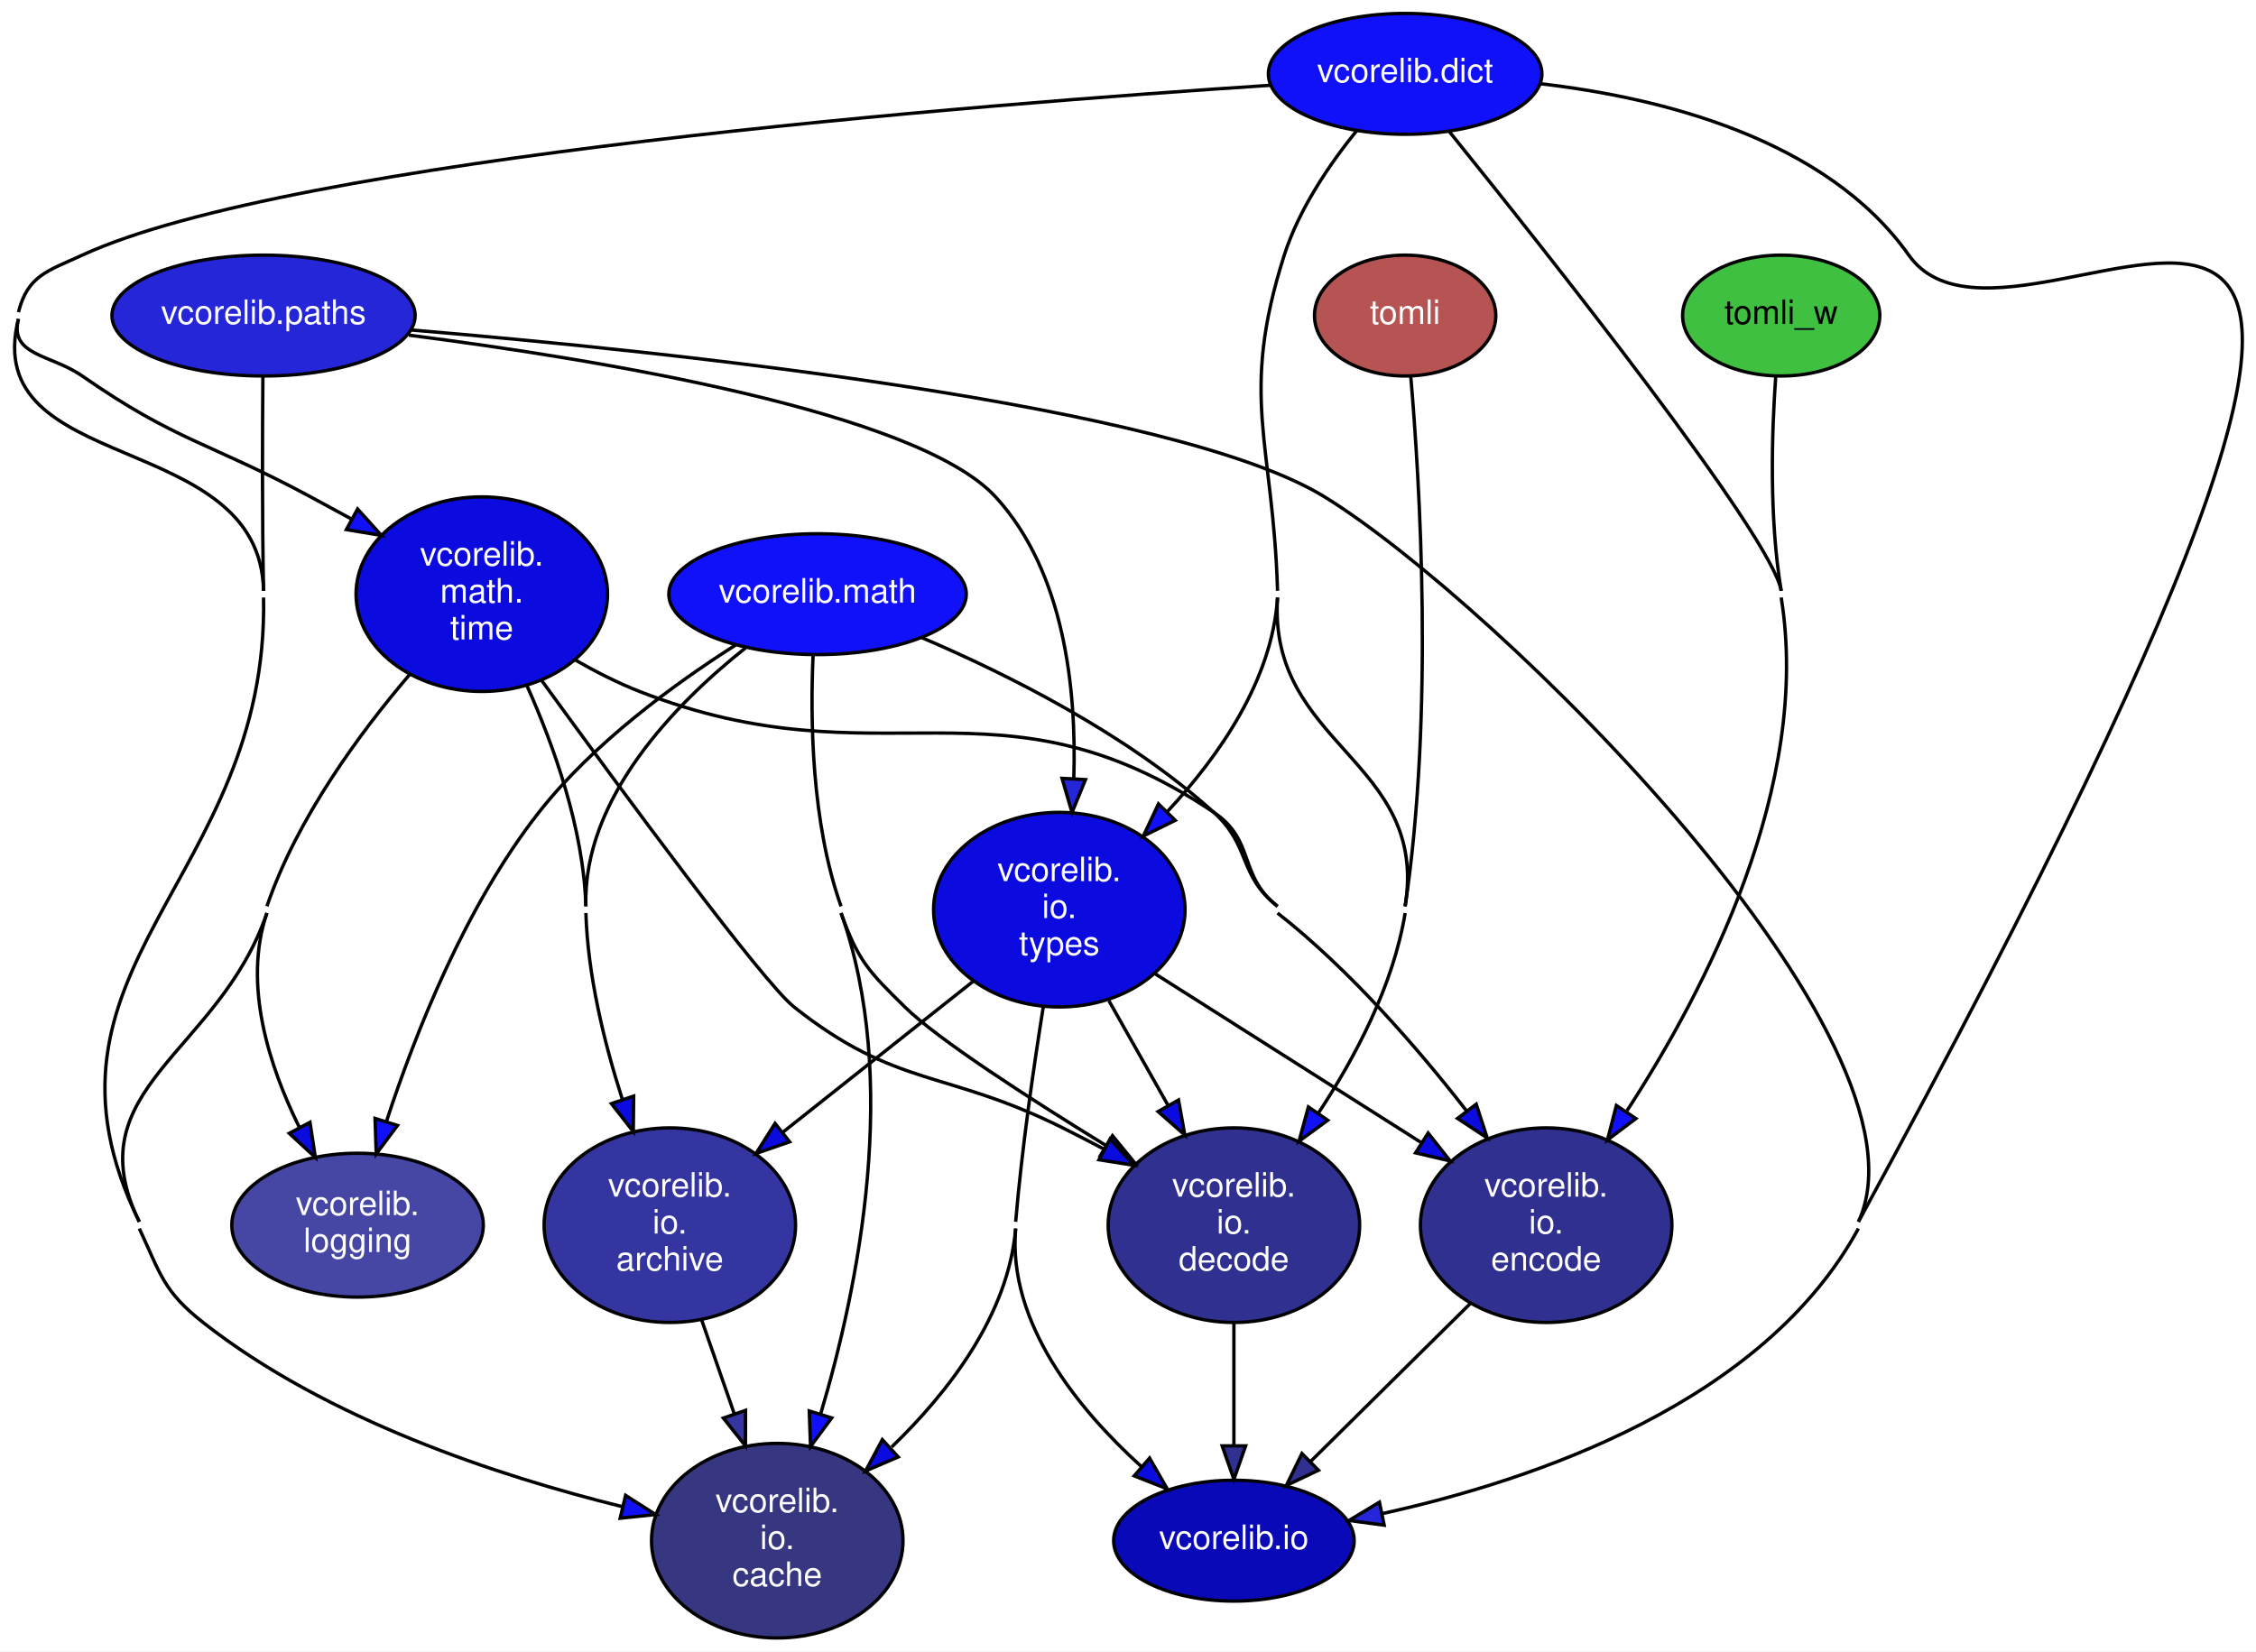
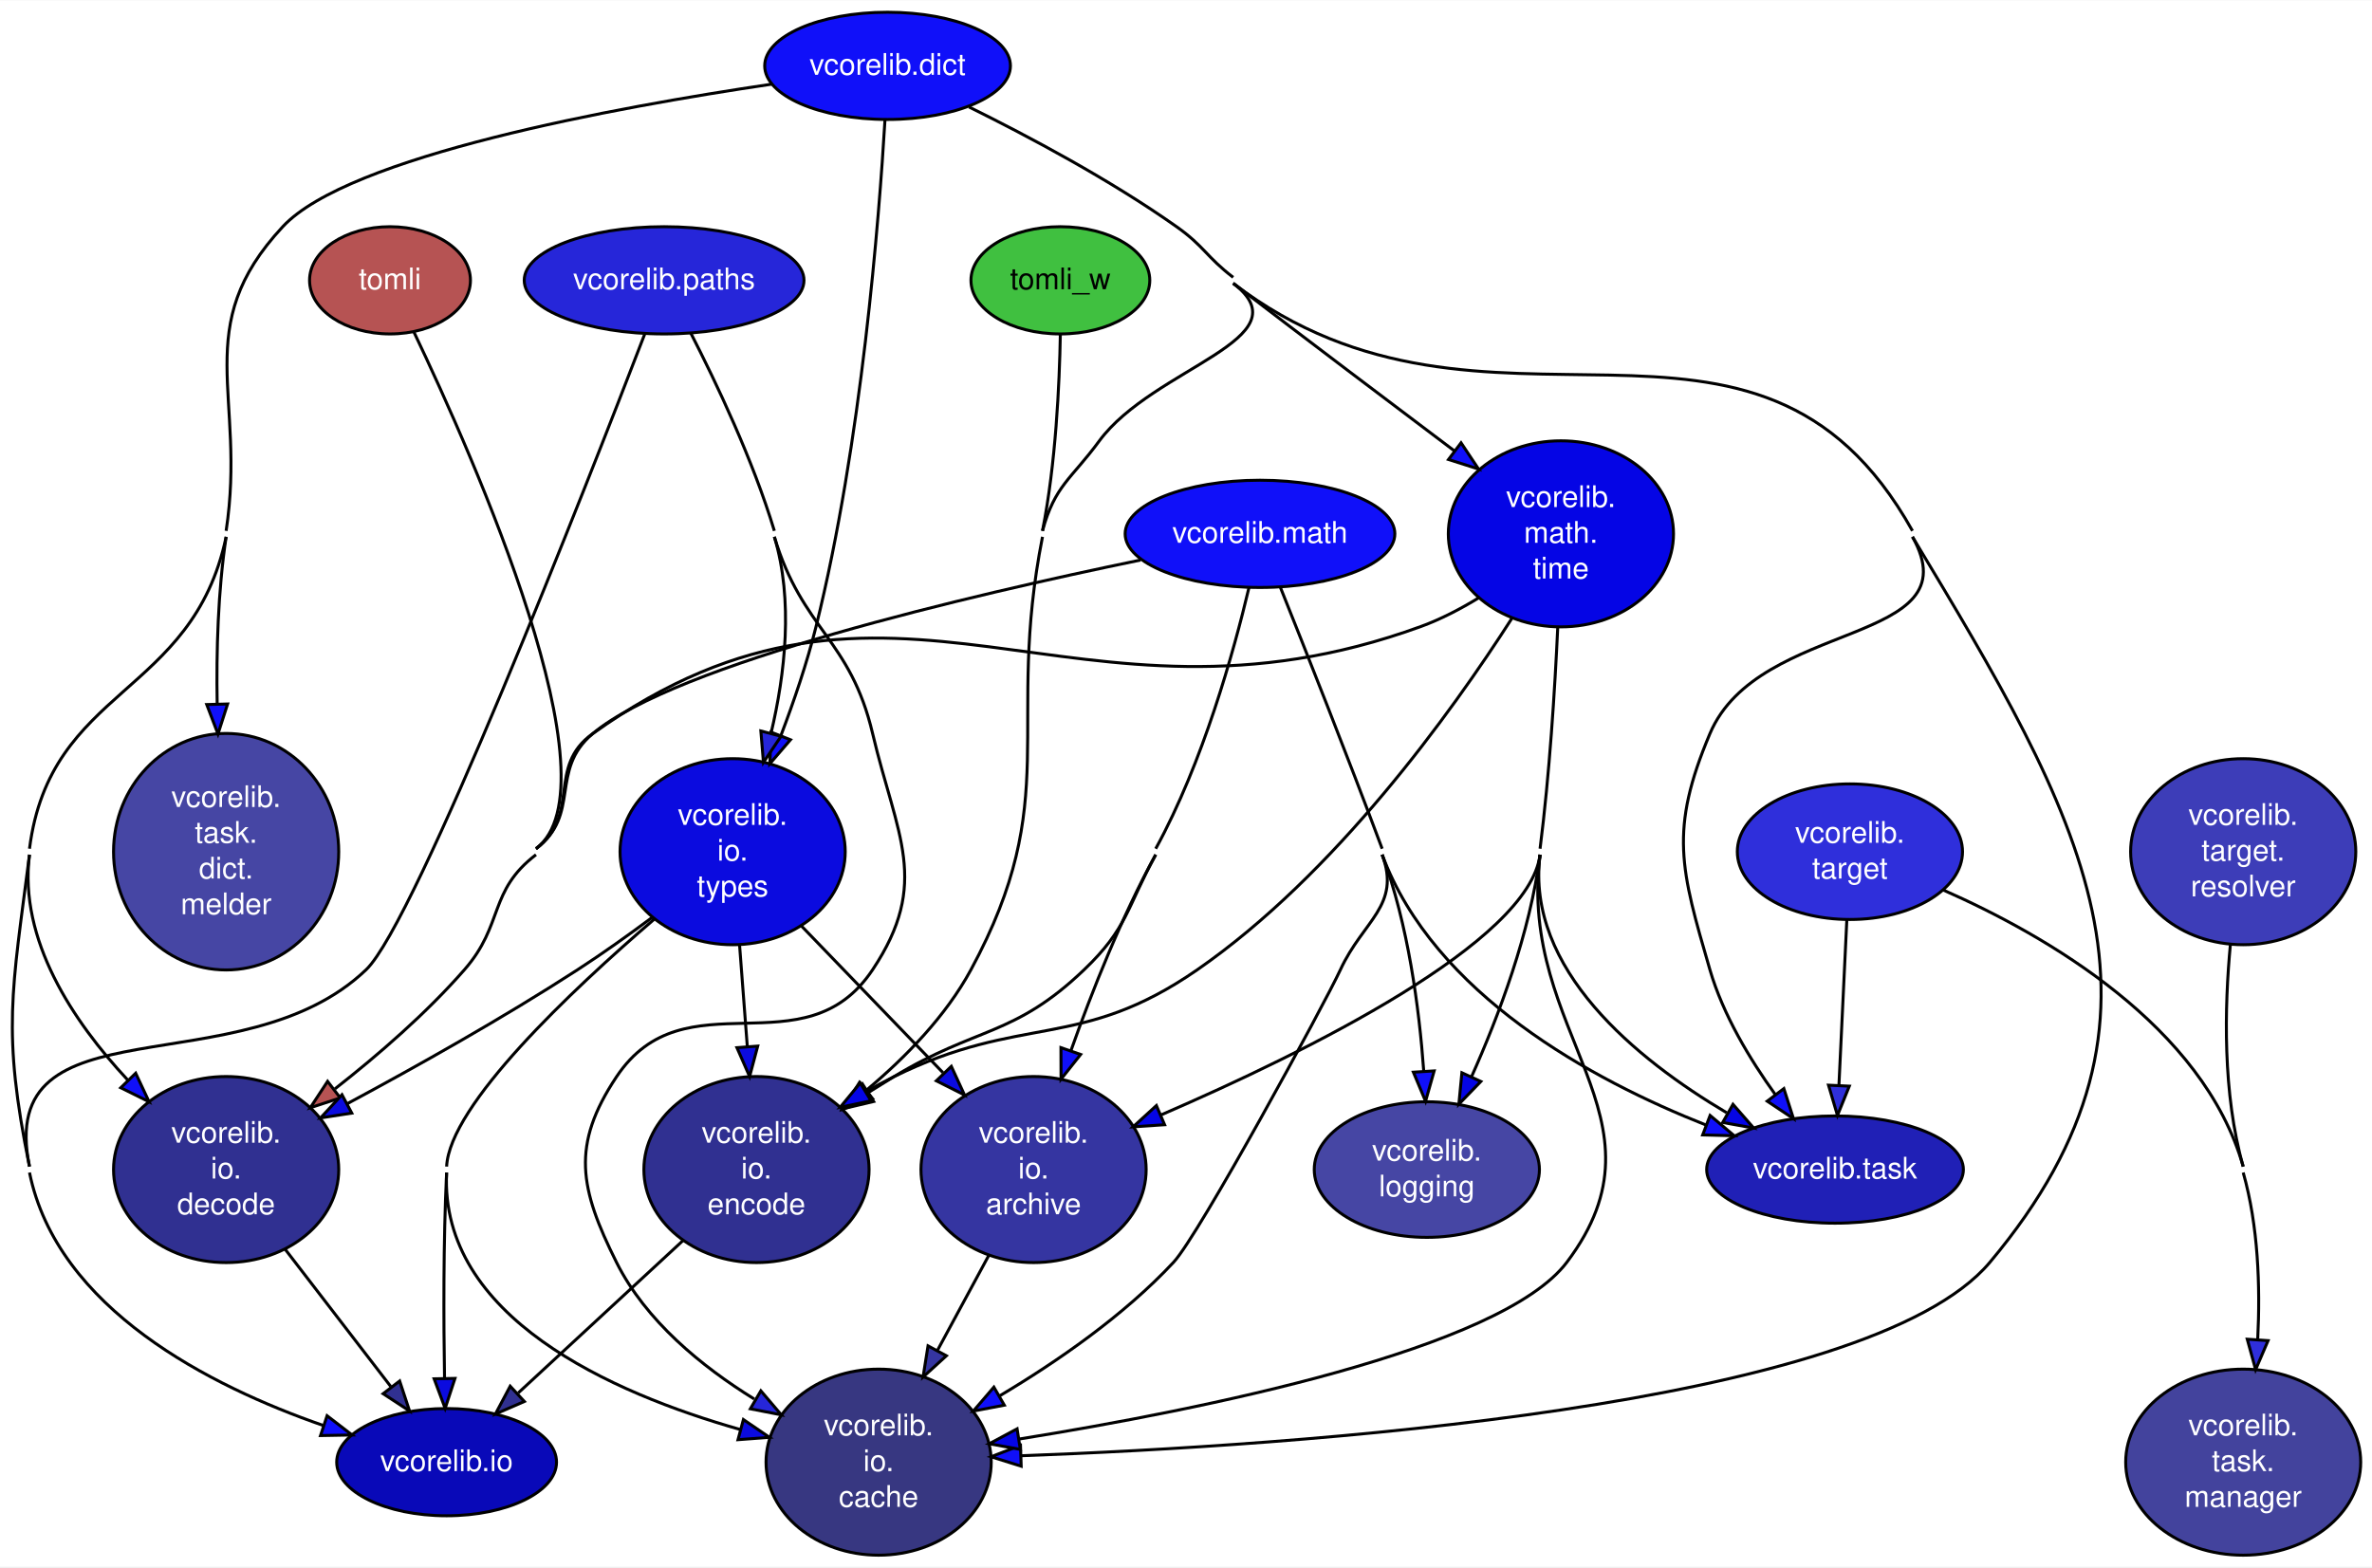
- <svg xmlns="http://www.w3.org/2000/svg" width="672pt" height="492pt" viewBox="0.00 0.00 671.88 491.93">
-   <g id="graph0" class="graph" transform="scale(1 1) rotate(0) translate(4 487.931)">
+ <svg xmlns="http://www.w3.org/2000/svg" width="796pt" height="526pt" viewBox="0.00 0.00 796.13 525.87">
+   <g id="graph0" class="graph" transform="scale(1 1) rotate(0) translate(4 521.87)">
    <style>.edge&gt;path:hover{stroke-width:8}</style>
-     <polygon fill="white" stroke="none" points="-4,4 -4,-487.931 667.876,-487.931 667.876,4 -4,4" />
+     <polygon fill="white" stroke="transparent" points="-4,4 -4,-521.87 792.13,-521.87 792.13,4 -4,4" />
    <g id="node1" class="node">
      <style>.edge&gt;path:hover{stroke-width:8}</style>
-       <ellipse fill="#b65353" stroke="black" cx="414.481" cy="-393.931" rx="27" ry="18" />
-       <text text-anchor="middle" x="414.481" y="-391.431" font-family="Helvetica,sans-Serif" font-size="10.00" fill="#ffffff">tomli</text>
+       <ellipse fill="#b65353" stroke="black" cx="126.9" cy="-427.87" rx="27" ry="18" />
+       <text text-anchor="middle" x="126.9" y="-424.87" font-family="Helvetica,sans-Serif" font-size="10.00" fill="#ffffff">tomli</text>
    </g>
    <g id="node7" class="node">
      <style>.edge&gt;path:hover{stroke-width:8}</style>
-       <ellipse fill="#303091" stroke="black" cx="363.481" cy="-122.974" rx="37.453" ry="28.983" />
-       <text text-anchor="middle" x="363.481" y="-131.474" font-family="Helvetica,sans-Serif" font-size="10.00" fill="#ffffff">vcorelib.</text>
-       <text text-anchor="middle" x="363.481" y="-120.474" font-family="Helvetica,sans-Serif" font-size="10.00" fill="#ffffff">io.</text>
-       <text text-anchor="middle" x="363.481" y="-109.474" font-family="Helvetica,sans-Serif" font-size="10.00" fill="#ffffff">decode</text>
+       <ellipse fill="#303091" stroke="black" cx="71.9" cy="-129.34" rx="37.79" ry="31.23" />
+       <text text-anchor="middle" x="71.9" y="-138.34" font-family="Helvetica,sans-Serif" font-size="10.00" fill="#ffffff">vcorelib.</text>
+       <text text-anchor="middle" x="71.9" y="-126.34" font-family="Helvetica,sans-Serif" font-size="10.00" fill="#ffffff">io.</text>
+       <text text-anchor="middle" x="71.9" y="-114.34" font-family="Helvetica,sans-Serif" font-size="10.00" fill="#ffffff">decode</text>
    </g>
    <g id="edge1" class="edge">
      <style>.edge&gt;path:hover{stroke-width:8}</style>
-       <path fill="none" stroke="black" d="M416.145,-375.916C418.851,-344.495 423.086,-275.336 414.481,-217.957" />
+       <path fill="none" stroke="black" d="M134.98,-410.4C155.09,-368.24 203.84,-258.23 175.9,-237.05" />
+       <path fill="none" stroke="black" d="M175.9,-235.05C159.87,-222.77 165.2,-211.66 151.9,-196.45 139.12,-181.82 122.91,-167.79 108.43,-156.44" />
+       <polygon fill="#b65353" stroke="black" points="110.21,-153.39 100.14,-150.09 105.95,-158.95 110.21,-153.39" />
    </g>
    <g id="node2" class="node">
      <style>.edge&gt;path:hover{stroke-width:8}</style>
-       <ellipse fill="#40c040" stroke="black" cx="526.481" cy="-393.931" rx="29.366" ry="18" />
-       <text text-anchor="middle" x="526.481" y="-391.431" font-family="Helvetica,sans-Serif" font-size="10.00" fill="#000000">tomli_w</text>
+       <ellipse fill="#40c040" stroke="black" cx="351.9" cy="-427.87" rx="30.01" ry="18" />
+       <text text-anchor="middle" x="351.9" y="-424.87" font-family="Helvetica,sans-Serif" font-size="10.00" fill="#000000">tomli_w</text>
    </g>
    <g id="node8" class="node">
      <style>.edge&gt;path:hover{stroke-width:8}</style>
-       <ellipse fill="#303091" stroke="black" cx="456.481" cy="-122.974" rx="37.453" ry="28.983" />
-       <text text-anchor="middle" x="456.481" y="-131.474" font-family="Helvetica,sans-Serif" font-size="10.00" fill="#ffffff">vcorelib.</text>
-       <text text-anchor="middle" x="456.481" y="-120.474" font-family="Helvetica,sans-Serif" font-size="10.00" fill="#ffffff">io.</text>
-       <text text-anchor="middle" x="456.481" y="-109.474" font-family="Helvetica,sans-Serif" font-size="10.00" fill="#ffffff">encode</text>
+       <ellipse fill="#303091" stroke="black" cx="249.9" cy="-129.34" rx="37.79" ry="31.23" />
+       <text text-anchor="middle" x="249.9" y="-138.34" font-family="Helvetica,sans-Serif" font-size="10.00" fill="#ffffff">vcorelib.</text>
+       <text text-anchor="middle" x="249.9" y="-126.34" font-family="Helvetica,sans-Serif" font-size="10.00" fill="#ffffff">io.</text>
+       <text text-anchor="middle" x="249.9" y="-114.34" font-family="Helvetica,sans-Serif" font-size="10.00" fill="#ffffff">encode</text>
    </g>
    <g id="edge2" class="edge">
      <style>.edge&gt;path:hover{stroke-width:8}</style>
-       <path fill="none" stroke="black" d="M524.85,-375.731C523.67,-359.243 522.846,-333.714 526.481,-311.94" />
+       <path fill="none" stroke="black" d="M351.89,-409.84C351.6,-392.92 350.36,-366.33 345.9,-343.76" />
+       <path fill="none" stroke="black" d="M345.9,-341.76C333.22,-277.54 353.05,-254.02 321.9,-196.45 313.48,-180.88 299.96,-167.01 286.9,-156.06" />
+       <polygon fill="#40c040" stroke="black" points="288.87,-153.15 278.88,-149.62 284.49,-158.61 288.87,-153.15" />
    </g>
    <g id="node3" class="node">
      <style>.edge&gt;path:hover{stroke-width:8}</style>
-       <ellipse fill="#1010f9" stroke="black" cx="414.481" cy="-465.931" rx="40.736" ry="18" />
-       <text text-anchor="middle" x="414.481" y="-463.431" font-family="Helvetica,sans-Serif" font-size="10.00" fill="#ffffff">vcorelib.dict</text>
+       <ellipse fill="#1010f9" stroke="black" cx="293.9" cy="-499.87" rx="41.24" ry="18" />
+       <text text-anchor="middle" x="293.9" y="-496.87" font-family="Helvetica,sans-Serif" font-size="10.00" fill="#ffffff">vcorelib.dict</text>
    </g>
    <g id="node4" class="node">
      <style>.edge&gt;path:hover{stroke-width:8}</style>
-       <ellipse fill="#0909b8" stroke="black" cx="363.481" cy="-28.991" rx="35.817" ry="18" />
-       <text text-anchor="middle" x="363.481" y="-26.491" font-family="Helvetica,sans-Serif" font-size="10.00" fill="#ffffff">vcorelib.io</text>
+       <ellipse fill="#0909b8" stroke="black" cx="145.9" cy="-31.11" rx="36.89" ry="18" />
+       <text text-anchor="middle" x="145.9" y="-28.11" font-family="Helvetica,sans-Serif" font-size="10.00" fill="#ffffff">vcorelib.io</text>
    </g>
    <g id="edge3" class="edge">
      <style>.edge&gt;path:hover{stroke-width:8}</style>
-       <path fill="none" stroke="black" d="M454.902,-462.973C490.307,-458.862 539.841,-446.77 564.481,-411.931 600,-361.71 777.56,-542.999 549.481,-123.974" />
+       <path fill="none" stroke="black" d="M255,-493.72C202.51,-485.95 112.99,-469.6 90.9,-445.87 59.45,-412.09 78.8,-389.4 71.9,-343.76" />
+       <path fill="none" stroke="black" d="M71.9,-341.76C60.52,-287.94 12.87,-291.62 5.9,-237.05" />
+       <path fill="none" stroke="black" d="M5.9,-235.05C0.01,-188.89 -3.38,-175.94 5.9,-130.34" />
+       <path fill="none" stroke="black" d="M5.9,-128.34C15.22,-82.57 66.58,-56.61 104.4,-43.46" />
+       <polygon fill="#1010f9" stroke="black" points="105.78,-46.69 114.18,-40.23 103.58,-40.04 105.78,-46.69" />
    </g>
    <g id="node6" class="node">
      <style>.edge&gt;path:hover{stroke-width:8}</style>
-       <ellipse fill="#373781" stroke="black" cx="227.481" cy="-28.991" rx="37.453" ry="28.983" />
-       <text text-anchor="middle" x="227.481" y="-37.491" font-family="Helvetica,sans-Serif" font-size="10.00" fill="#ffffff">vcorelib.</text>
-       <text text-anchor="middle" x="227.481" y="-26.491" font-family="Helvetica,sans-Serif" font-size="10.00" fill="#ffffff">io.</text>
-       <text text-anchor="middle" x="227.481" y="-15.491" font-family="Helvetica,sans-Serif" font-size="10.00" fill="#ffffff">cache</text>
+       <ellipse fill="#373781" stroke="black" cx="290.9" cy="-31.11" rx="37.79" ry="31.23" />
+       <text text-anchor="middle" x="290.9" y="-40.11" font-family="Helvetica,sans-Serif" font-size="10.00" fill="#ffffff">vcorelib.</text>
+       <text text-anchor="middle" x="290.9" y="-28.11" font-family="Helvetica,sans-Serif" font-size="10.00" fill="#ffffff">io.</text>
+       <text text-anchor="middle" x="290.9" y="-16.11" font-family="Helvetica,sans-Serif" font-size="10.00" fill="#ffffff">cache</text>
    </g>
    <g id="edge4" class="edge">
      <style>.edge&gt;path:hover{stroke-width:8}</style>
-       <path fill="none" stroke="black" d="M374.514,-462.536C287.358,-456.836 83.008,-440.744 20.481,-411.931 10.19,-407.189 4.251,-405.918 1.481,-394.931" />
-       <path fill="none" stroke="black" d="M1.481,-392.931C-10.366,-345.942 73.529,-360.39 74.481,-311.94" />
-       <path fill="none" stroke="black" d="M74.481,-309.94C76.136,-225.685 0.372,-199.635 37.481,-123.974" />
-       <path fill="none" stroke="black" d="M37.481,-121.974C43.827,-108.343 44.661,-103.276 56.481,-93.983 93.266,-65.062 144.488,-48.217 181.266,-39.137" />
-       <polygon fill="#1010f9" stroke="black" points="182.306,-42.488 191.231,-36.779 180.694,-35.676 182.306,-42.488" />
+       <path fill="none" stroke="black" d="M637.9,-341.76C694.01,-248.48 733.84,-181.64 663.9,-98.23 622.92,-49.33 429.8,-36.58 338.7,-33.26" />
+       <polygon fill="#1010f9" stroke="black" points="338.75,-29.76 328.63,-32.92 338.51,-36.76 338.75,-29.76" />
    </g>
    <g id="edge5" class="edge">
      <style>.edge&gt;path:hover{stroke-width:8}</style>
-       <path fill="none" stroke="black" d="M376.481,-309.94C373.594,-265.802 421.602,-261.612 414.481,-217.957" />
-       <path fill="none" stroke="black" d="M414.481,-215.957C410.976,-194.472 399.675,-173.049 388.599,-156.29" />
-       <polygon fill="#1010f9" stroke="black" points="391.426,-154.225 382.87,-147.976 385.662,-158.196 391.426,-154.225" />
+       <path fill="none" stroke="black" d="M5.9,-235.05C2.25,-206.45 20.56,-179.06 38.81,-159.47" />
+       <polygon fill="#1010f9" stroke="black" points="41.54,-161.69 46.03,-152.1 36.53,-156.8 41.54,-161.69" />
    </g>
    <g id="edge6" class="edge">
      <style>.edge&gt;path:hover{stroke-width:8}</style>
-       <path fill="none" stroke="black" d="M427.608,-448.771C456.601,-412.842 523.764,-328.214 526.481,-311.94" />
-       <path fill="none" stroke="black" d="M526.481,-309.94C535.499,-254.055 504.195,-193.406 480.556,-157.062" />
-       <polygon fill="#1010f9" stroke="black" points="483.208,-154.731 474.74,-148.363 477.389,-158.621 483.208,-154.731" />
+       <path fill="none" stroke="black" d="M321.24,-486.06C341.24,-476.18 368.65,-461.59 390.9,-445.87 400.16,-439.33 400.9,-435.76 409.9,-428.87" />
+       <path fill="none" stroke="black" d="M409.9,-426.87C434.45,-408.1 383.19,-398.78 364.9,-373.87 355.54,-361.12 350.05,-359.03 345.9,-343.76" />
    </g>
    <g id="node9" class="node">
      <style>.edge&gt;path:hover{stroke-width:8}</style>
-       <ellipse fill="#0b0bdf" stroke="black" cx="311.481" cy="-216.957" rx="37.453" ry="28.983" />
-       <text text-anchor="middle" x="311.481" y="-225.457" font-family="Helvetica,sans-Serif" font-size="10.00" fill="#ffffff">vcorelib.</text>
-       <text text-anchor="middle" x="311.481" y="-214.457" font-family="Helvetica,sans-Serif" font-size="10.00" fill="#ffffff">io.</text>
-       <text text-anchor="middle" x="311.481" y="-203.457" font-family="Helvetica,sans-Serif" font-size="10.00" fill="#ffffff">types</text>
+       <ellipse fill="#0b0bdf" stroke="black" cx="241.9" cy="-236.05" rx="37.79" ry="31.23" />
+       <text text-anchor="middle" x="241.9" y="-245.05" font-family="Helvetica,sans-Serif" font-size="10.00" fill="#ffffff">vcorelib.</text>
+       <text text-anchor="middle" x="241.9" y="-233.05" font-family="Helvetica,sans-Serif" font-size="10.00" fill="#ffffff">io.</text>
+       <text text-anchor="middle" x="241.9" y="-221.05" font-family="Helvetica,sans-Serif" font-size="10.00" fill="#ffffff">types</text>
    </g>
    <g id="edge7" class="edge">
      <style>.edge&gt;path:hover{stroke-width:8}</style>
-       <path fill="none" stroke="black" d="M400.092,-449.065C392.084,-439.161 382.869,-425.709 378.481,-411.931 364.992,-369.578 375.161,-356.37 376.481,-311.94" />
-       <path fill="none" stroke="black" d="M376.481,-309.94C374.876,-285.404 359.166,-262.78 343.594,-246.109" />
-       <polygon fill="#1010f9" stroke="black" points="346.004,-243.567 336.501,-238.882 341.008,-248.47 346.004,-243.567" />
+       <path fill="none" stroke="black" d="M293.04,-481.85C291.07,-448.66 285.18,-373.19 269.9,-311.65 266.88,-299.48 262.49,-286.58 258.08,-274.99" />
+       <polygon fill="#1010f9" stroke="black" points="261.31,-273.63 254.4,-265.6 254.79,-276.19 261.31,-273.63" />
    </g>
    <g id="node12" class="node">
      <style>.edge&gt;path:hover{stroke-width:8}</style>
-       <ellipse fill="#0b0bdf" stroke="black" cx="139.481" cy="-310.94" rx="37.453" ry="28.983" />
-       <text text-anchor="middle" x="139.481" y="-319.44" font-family="Helvetica,sans-Serif" font-size="10.00" fill="#ffffff">vcorelib.</text>
-       <text text-anchor="middle" x="139.481" y="-308.44" font-family="Helvetica,sans-Serif" font-size="10.00" fill="#ffffff">math.</text>
-       <text text-anchor="middle" x="139.481" y="-297.44" font-family="Helvetica,sans-Serif" font-size="10.00" fill="#ffffff">time</text>
+       <ellipse fill="#0505e5" stroke="black" cx="519.9" cy="-342.76" rx="37.79" ry="31.23" />
+       <text text-anchor="middle" x="519.9" y="-351.76" font-family="Helvetica,sans-Serif" font-size="10.00" fill="#ffffff">vcorelib.</text>
+       <text text-anchor="middle" x="519.9" y="-339.76" font-family="Helvetica,sans-Serif" font-size="10.00" fill="#ffffff">math.</text>
+       <text text-anchor="middle" x="519.9" y="-327.76" font-family="Helvetica,sans-Serif" font-size="10.00" fill="#ffffff">time</text>
    </g>
    <g id="edge8" class="edge">
      <style>.edge&gt;path:hover{stroke-width:8}</style>
-       <path fill="none" stroke="black" d="M1.481,-392.931C-1.289,-381.944 11.183,-382.407 20.481,-375.931 48.541,-356.386 58.38,-356.158 88.481,-339.931 92.439,-337.797 96.562,-335.56 100.674,-333.318" />
-       <polygon fill="#1010f9" stroke="black" points="102.493,-336.313 109.588,-328.444 99.135,-330.171 102.493,-336.313" />
+       <path fill="none" stroke="black" d="M409.9,-426.87C434.58,-408 462.5,-386.91 484.04,-370.69" />
+       <polygon fill="#1010f9" stroke="black" points="486.38,-373.32 492.26,-364.51 482.17,-367.72 486.38,-373.32" />
+     </g>
+     <g id="node16" class="node">
+       <style>.edge&gt;path:hover{stroke-width:8}</style>
+       <ellipse fill="#2020b6" stroke="black" cx="611.9" cy="-129.34" rx="43.08" ry="18" />
+       <text text-anchor="middle" x="611.9" y="-126.34" font-family="Helvetica,sans-Serif" font-size="10.00" fill="#ffffff">vcorelib.task</text>
+     </g>
+     <g id="edge9" class="edge">
+       <style>.edge&gt;path:hover{stroke-width:8}</style>
+       <path fill="none" stroke="black" d="M409.9,-426.87C495.58,-361.36 585.29,-437.91 637.9,-343.76" />
+       <path fill="none" stroke="black" d="M637.9,-341.76C658.47,-304.96 586.31,-314.48 569.9,-275.65 556.21,-243.22 560.08,-230.25 569.9,-196.45 574.3,-181.32 583.33,-166.34 591.88,-154.48" />
+       <polygon fill="#1010f9" stroke="black" points="594.73,-156.52 597.96,-146.43 589.14,-152.3 594.73,-156.52" />
+     </g>
+     <g id="node17" class="node">
+       <style>.edge&gt;path:hover{stroke-width:8}</style>
+       <ellipse fill="#4646a4" stroke="black" cx="71.9" cy="-236.05" rx="37.79" ry="39.7" />
+       <text text-anchor="middle" x="71.9" y="-251.05" font-family="Helvetica,sans-Serif" font-size="10.00" fill="#ffffff">vcorelib.</text>
+       <text text-anchor="middle" x="71.9" y="-239.05" font-family="Helvetica,sans-Serif" font-size="10.00" fill="#ffffff">task.</text>
+       <text text-anchor="middle" x="71.9" y="-227.05" font-family="Helvetica,sans-Serif" font-size="10.00" fill="#ffffff">dict.</text>
+       <text text-anchor="middle" x="71.9" y="-215.05" font-family="Helvetica,sans-Serif" font-size="10.00" fill="#ffffff">melder</text>
+     </g>
+     <g id="edge10" class="edge">
+       <style>.edge&gt;path:hover{stroke-width:8}</style>
+       <path fill="none" stroke="black" d="M71.9,-341.76C69.16,-323.58 68.58,-303.42 68.89,-285.68" />
+       <polygon fill="#1010f9" stroke="black" points="72.39,-285.64 69.16,-275.55 65.39,-285.45 72.39,-285.64" />
    </g>
    <g id="node5" class="node">
      <style>.edge&gt;path:hover{stroke-width:8}</style>
-       <ellipse fill="#3535a1" stroke="black" cx="195.481" cy="-122.974" rx="37.453" ry="28.983" />
-       <text text-anchor="middle" x="195.481" y="-131.474" font-family="Helvetica,sans-Serif" font-size="10.00" fill="#ffffff">vcorelib.</text>
-       <text text-anchor="middle" x="195.481" y="-120.474" font-family="Helvetica,sans-Serif" font-size="10.00" fill="#ffffff">io.</text>
-       <text text-anchor="middle" x="195.481" y="-109.474" font-family="Helvetica,sans-Serif" font-size="10.00" fill="#ffffff">archive</text>
-     </g>
-     <g id="edge9" class="edge">
-       <style>.edge&gt;path:hover{stroke-width:8}</style>
-       <path fill="none" stroke="black" d="M204.909,-94.874C207.974,-86.064 211.428,-76.134 214.696,-66.741" />
-       <polygon fill="#3535a1" stroke="black" points="218.03,-67.811 218.01,-57.216 211.418,-65.511 218.03,-67.811" />
-     </g>
-     <g id="edge10" class="edge">
-       <style>.edge&gt;path:hover{stroke-width:8}</style>
-       <path fill="none" stroke="black" d="M363.481,-93.876C363.481,-82.346 363.481,-69.037 363.481,-57.562" />
-       <polygon fill="#303091" stroke="black" points="366.981,-57.239 363.481,-47.239 359.981,-57.239 366.981,-57.239" />
+       <ellipse fill="#3535a1" stroke="black" cx="342.9" cy="-129.34" rx="37.79" ry="31.23" />
+       <text text-anchor="middle" x="342.9" y="-138.34" font-family="Helvetica,sans-Serif" font-size="10.00" fill="#ffffff">vcorelib.</text>
+       <text text-anchor="middle" x="342.9" y="-126.34" font-family="Helvetica,sans-Serif" font-size="10.00" fill="#ffffff">io.</text>
+       <text text-anchor="middle" x="342.9" y="-114.34" font-family="Helvetica,sans-Serif" font-size="10.00" fill="#ffffff">archive</text>
    </g>
    <g id="edge11" class="edge">
      <style>.edge&gt;path:hover{stroke-width:8}</style>
-       <path fill="none" stroke="black" d="M433.968,-99.708C419.502,-85.4 400.772,-66.874 386.255,-52.517" />
-       <polygon fill="#303091" stroke="black" points="388.664,-49.976 379.093,-45.433 383.741,-54.953 388.664,-49.976" />
+       <path fill="none" stroke="black" d="M328,-100.76C322.62,-90.8 316.45,-79.39 310.71,-68.76" />
+       <polygon fill="#3535a1" stroke="black" points="313.64,-66.82 305.81,-59.69 307.48,-70.15 313.64,-66.82" />
    </g>
    <g id="edge12" class="edge">
      <style>.edge&gt;path:hover{stroke-width:8}</style>
-       <path fill="none" stroke="black" d="M298.481,-121.974C296.093,-93.844 317.072,-68.187 335.821,-51.161" />
-       <polygon fill="#0b0bdf" stroke="black" points="338.361,-53.593 343.646,-44.41 333.788,-48.292 338.361,-53.593" />
+       <path fill="none" stroke="black" d="M91.73,-102.55C102.73,-88.26 116.31,-70.59 127.13,-56.53" />
+       <polygon fill="#303091" stroke="black" points="130.14,-58.36 133.46,-48.29 124.59,-54.09 130.14,-58.36" />
    </g>
    <g id="edge13" class="edge">
      <style>.edge&gt;path:hover{stroke-width:8}</style>
-       <path fill="none" stroke="black" d="M285.737,-195.543C269.067,-182.324 247.184,-164.972 229.141,-150.665" />
-       <polygon fill="#0b0bdf" stroke="black" points="231.163,-147.802 221.153,-144.331 226.814,-153.287 231.163,-147.802" />
+       <path fill="none" stroke="black" d="M225.26,-105.53C208.53,-90.06 186.53,-69.7 169.94,-54.35" />
+       <polygon fill="#303091" stroke="black" points="171.99,-51.48 162.27,-47.26 167.24,-56.62 171.99,-51.48" />
    </g>
    <g id="edge14" class="edge">
      <style>.edge&gt;path:hover{stroke-width:8}</style>
-       <path fill="none" stroke="black" d="M306.683,-187.869C303.785,-169.701 300.309,-145.508 298.481,-123.974" />
-       <path fill="none" stroke="black" d="M298.481,-121.974C296.306,-96.35 278.692,-73.438 261.554,-56.889" />
-       <polygon fill="#0b0bdf" stroke="black" points="263.505,-53.929 253.771,-49.747 258.772,-59.087 263.505,-53.929" />
+       <path fill="none" stroke="black" d="M215.78,-213.56C187.69,-189.43 146.9,-150.97 145.9,-130.34" />
+       <path fill="none" stroke="black" d="M145.9,-128.34C144.78,-105.08 144.88,-78.61 145.2,-59.33" />
+       <polygon fill="#0b0bdf" stroke="black" points="148.71,-59.23 145.41,-49.16 141.71,-59.09 148.71,-59.23" />
    </g>
    <g id="edge15" class="edge">
      <style>.edge&gt;path:hover{stroke-width:8}</style>
-       <path fill="none" stroke="black" d="M326.243,-189.844C331.724,-180.149 338.029,-168.995 343.875,-158.654" />
-       <polygon fill="#0b0bdf" stroke="black" points="346.987,-160.261 348.862,-149.834 340.894,-156.816 346.987,-160.261" />
+       <path fill="none" stroke="black" d="M264.82,-211.29C278.93,-196.67 297.17,-177.75 312.48,-161.88" />
+       <polygon fill="#0b0bdf" stroke="black" points="315.3,-163.99 319.73,-154.37 310.26,-159.13 315.3,-163.99" />
    </g>
    <g id="edge16" class="edge">
      <style>.edge&gt;path:hover{stroke-width:8}</style>
-       <path fill="none" stroke="black" d="M340.128,-197.784C362.768,-183.422 394.547,-163.263 419.174,-147.64" />
-       <polygon fill="#0b0bdf" stroke="black" points="421.324,-150.421 427.893,-142.109 417.574,-144.51 421.324,-150.421" />
+       <path fill="none" stroke="black" d="M145.9,-128.34C143.56,-79.9 201.15,-54.38 244.44,-42.07" />
+       <polygon fill="#0b0bdf" stroke="black" points="245.51,-45.41 254.26,-39.44 243.7,-38.65 245.51,-45.41" />
+     </g>
+     <g id="edge17" class="edge">
+       <style>.edge&gt;path:hover{stroke-width:8}</style>
+       <path fill="none" stroke="black" d="M215.11,-214.15C207.15,-208.21 198.3,-201.89 189.9,-196.45 164.85,-180.23 135.58,-163.81 112.46,-151.4" />
+       <polygon fill="#0b0bdf" stroke="black" points="114.07,-148.29 103.6,-146.68 110.78,-154.47 114.07,-148.29" />
+     </g>
+     <g id="edge18" class="edge">
+       <style>.edge&gt;path:hover{stroke-width:8}</style>
+       <path fill="none" stroke="black" d="M244.22,-204.76C245.03,-194.13 245.96,-182 246.82,-170.67" />
+       <polygon fill="#0b0bdf" stroke="black" points="250.32,-170.79 247.6,-160.56 243.34,-170.26 250.32,-170.79" />
    </g>
    <g id="node10" class="node">
      <style>.edge&gt;path:hover{stroke-width:8}</style>
-       <ellipse fill="#4646a4" stroke="black" cx="102.481" cy="-122.974" rx="37.453" ry="21.429" />
-       <text text-anchor="middle" x="102.481" y="-125.974" font-family="Helvetica,sans-Serif" font-size="10.00" fill="#ffffff">vcorelib.</text>
-       <text text-anchor="middle" x="102.481" y="-114.974" font-family="Helvetica,sans-Serif" font-size="10.00" fill="#ffffff">logging</text>
+       <ellipse fill="#4646a4" stroke="black" cx="474.9" cy="-129.34" rx="37.79" ry="22.76" />
+       <text text-anchor="middle" x="474.9" y="-132.34" font-family="Helvetica,sans-Serif" font-size="10.00" fill="#ffffff">vcorelib.</text>
+       <text text-anchor="middle" x="474.9" y="-120.34" font-family="Helvetica,sans-Serif" font-size="10.00" fill="#ffffff">logging</text>
    </g>
    <g id="node11" class="node">
      <style>.edge&gt;path:hover{stroke-width:8}</style>
-       <ellipse fill="#1010f9" stroke="black" cx="239.481" cy="-310.94" rx="44.3" ry="18" />
-       <text text-anchor="middle" x="239.481" y="-308.44" font-family="Helvetica,sans-Serif" font-size="10.00" fill="#ffffff">vcorelib.math</text>
-     </g>
-     <g id="edge17" class="edge">
-       <style>.edge&gt;path:hover{stroke-width:8}</style>
-       <path fill="none" stroke="black" d="M218.008,-294.917C197.394,-278.53 169.503,-250.282 170.481,-217.957" />
-     </g>
-     <g id="edge18" class="edge">
-       <style>.edge&gt;path:hover{stroke-width:8}</style>
-       <path fill="none" stroke="black" d="M238.151,-292.773C237.281,-273.87 237.631,-242.856 246.481,-217.957" />
-       <path fill="none" stroke="black" d="M246.481,-215.957C264.091,-166.411 251.8,-105.09 240.402,-66.745" />
-       <polygon fill="#1010f9" stroke="black" points="243.697,-65.553 237.39,-57.04 237.012,-67.628 243.697,-65.553" />
+       <ellipse fill="#1010f9" stroke="black" cx="418.9" cy="-342.76" rx="45.26" ry="18" />
+       <text text-anchor="middle" x="418.9" y="-339.76" font-family="Helvetica,sans-Serif" font-size="10.00" fill="#ffffff">vcorelib.math</text>
    </g>
    <g id="edge19" class="edge">
      <style>.edge&gt;path:hover{stroke-width:8}</style>
-       <path fill="none" stroke="black" d="M246.481,-215.957C251.516,-201.789 254.754,-198.502 265.481,-187.966 275.314,-178.306 302.248,-160.913 325.397,-146.696" />
-       <polygon fill="#1010f9" stroke="black" points="327.324,-149.62 334.039,-141.425 323.679,-143.644 327.324,-149.62" />
+       <path fill="none" stroke="black" d="M383.9,-235.05C372.44,-214.16 362.59,-189.4 355.42,-169.19" />
+       <polygon fill="#1010f9" stroke="black" points="358.7,-167.98 352.12,-159.68 352.09,-170.27 358.7,-167.98" />
    </g>
    <g id="edge20" class="edge">
      <style>.edge&gt;path:hover{stroke-width:8}</style>
-       <path fill="none" stroke="black" d="M270.6,-297.96C295.987,-287.106 331.738,-269.251 357.481,-245.948 368.628,-235.858 364.655,-227.243 376.481,-217.957" />
+       <path fill="none" stroke="black" d="M425.75,-324.78C434.03,-304.11 448.3,-268.14 459.9,-237.05" />
+       <path fill="none" stroke="black" d="M459.9,-235.05C466.28,-217.95 453.56,-213.01 445.9,-196.45 440.63,-185.05 398.47,-107.42 389.9,-98.23 373.24,-80.34 350.84,-64.87 331.57,-53.4" />
+       <polygon fill="#1010f9" stroke="black" points="333.09,-50.24 322.68,-48.26 329.58,-56.3 333.09,-50.24" />
    </g>
    <g id="edge21" class="edge">
      <style>.edge&gt;path:hover{stroke-width:8}</style>
-       <path fill="none" stroke="black" d="M215.01,-295.748C196.896,-284.231 172.657,-266.56 156.481,-245.948 134.645,-218.124 119.644,-180.086 111.094,-153.925" />
-       <polygon fill="#1010f9" stroke="black" points="114.37,-152.674 108.029,-144.186 107.692,-154.775 114.37,-152.674" />
+       <path fill="none" stroke="black" d="M378.78,-333.96C322.22,-322.29 222.81,-299.16 194.9,-275.65 180.28,-263.33 191.14,-248.6 175.9,-237.05" />
    </g>
    <g id="edge22" class="edge">
      <style>.edge&gt;path:hover{stroke-width:8}</style>
-       <path fill="none" stroke="black" d="M152.896,-283.75C160.953,-265.754 169.782,-241.033 170.481,-217.957" />
-       <path fill="none" stroke="black" d="M170.481,-215.957C171.045,-197.328 175.951,-177.287 181.27,-160.682" />
-       <polygon fill="#0b0bdf" stroke="black" points="184.713,-161.425 184.6,-150.831 178.082,-159.183 184.713,-161.425" />
+       <path fill="none" stroke="black" d="M415.19,-324.67C410.11,-303.28 399.76,-265.95 383.9,-237.05" />
+       <path fill="none" stroke="black" d="M383.9,-235.05C374.19,-217.34 374.5,-210.42 359.9,-196.45 336.33,-173.89 323.79,-177.4 295.9,-160.45 293.13,-158.77 290.28,-157 287.43,-155.2" />
+       <polygon fill="#1010f9" stroke="black" points="289.23,-152.19 278.92,-149.75 285.46,-158.09 289.23,-152.19" />
    </g>
    <g id="edge23" class="edge">
      <style>.edge&gt;path:hover{stroke-width:8}</style>
-       <path fill="none" stroke="black" d="M118.007,-287.021C103.102,-269.549 84.384,-244.108 75.481,-217.957" />
-       <path fill="none" stroke="black" d="M75.481,-215.957C61.225,-174.085 18.003,-163.687 37.481,-123.974" />
+       <path fill="none" stroke="black" d="M459.9,-235.05C468.64,-211.65 472.33,-183.55 473.86,-162.36" />
+       <polygon fill="#1010f9" stroke="black" points="477.36,-162.46 474.47,-152.26 470.38,-162.03 477.36,-162.46" />
    </g>
    <g id="edge24" class="edge">
      <style>.edge&gt;path:hover{stroke-width:8}</style>
-       <path fill="none" stroke="black" d="M157.331,-285.204C181.632,-251.741 223.175,-195.355 232.481,-187.966 263.015,-163.719 277.586,-169.359 312.481,-151.966 316.505,-149.96 320.671,-147.805 324.809,-145.614" />
-       <polygon fill="#0b0bdf" stroke="black" points="326.606,-148.622 333.756,-140.803 323.291,-142.457 326.606,-148.622" />
+       <path fill="none" stroke="black" d="M459.9,-235.05C477.41,-188.14 530.18,-159.48 568.64,-144.27" />
+       <polygon fill="#1010f9" stroke="black" points="569.97,-147.51 578.08,-140.69 567.48,-140.97 569.97,-147.51" />
    </g>
    <g id="edge25" class="edge">
      <style>.edge&gt;path:hover{stroke-width:8}</style>
-       <path fill="none" stroke="black" d="M167.295,-291.345C173.426,-287.83 180.023,-284.47 186.481,-281.948 258.826,-253.695 292.987,-289.221 357.481,-245.948 369.967,-237.571 364.655,-227.243 376.481,-217.957" />
-       <path fill="none" stroke="black" d="M376.481,-215.957C397.941,-199.106 418.076,-175.9 432.777,-157.012" />
-       <polygon fill="#0b0bdf" stroke="black" points="435.649,-159.018 438.934,-148.945 430.084,-154.771 435.649,-159.018" />
+       <path fill="none" stroke="black" d="M518.84,-311.42C517.86,-290.47 516.08,-261.99 512.9,-237.05" />
+       <path fill="none" stroke="black" d="M512.9,-235.05C509.17,-205.71 434.9,-168.97 385.77,-147.72" />
+       <polygon fill="#0505e5" stroke="black" points="386.88,-144.39 376.31,-143.68 384.13,-150.83 386.88,-144.39" />
    </g>
    <g id="edge26" class="edge">
      <style>.edge&gt;path:hover{stroke-width:8}</style>
-       <path fill="none" stroke="black" d="M75.481,-215.957C68.264,-194.759 76.091,-170.435 85.142,-152.126" />
-       <polygon fill="#0b0bdf" stroke="black" points="88.311,-153.622 89.914,-143.149 82.13,-150.336 88.311,-153.622" />
+       <path fill="none" stroke="black" d="M512.9,-235.05C505.21,-174.59 558.59,-146.89 521.9,-98.23 499.83,-68.94 399.11,-48.7 338.18,-38.89" />
+       <polygon fill="#0505e5" stroke="black" points="338.46,-35.39 328.03,-37.29 337.37,-42.3 338.46,-35.39" />
+     </g>
+     <g id="edge27" class="edge">
+       <style>.edge&gt;path:hover{stroke-width:8}</style>
+       <path fill="none" stroke="black" d="M492.38,-321.31C486.23,-317.56 479.55,-314.07 472.9,-311.65 355.84,-269.01 296.23,-348.14 194.9,-275.65 179.35,-264.52 191.14,-248.6 175.9,-237.05" />
+     </g>
+     <g id="edge28" class="edge">
+       <style>.edge&gt;path:hover{stroke-width:8}</style>
+       <path fill="none" stroke="black" d="M503.62,-314.66C482.86,-282.27 444.07,-228.43 397.9,-196.45 358.39,-169.08 338.99,-181.77 295.9,-160.45 292.82,-158.92 289.68,-157.23 286.58,-155.44" />
+       <polygon fill="#0505e5" stroke="black" points="288.35,-152.42 277.98,-150.24 284.72,-158.41 288.35,-152.42" />
+     </g>
+     <g id="edge29" class="edge">
+       <style>.edge&gt;path:hover{stroke-width:8}</style>
+       <path fill="none" stroke="black" d="M512.9,-235.05C509.58,-208.88 499.01,-180.87 489.86,-160.41" />
+       <polygon fill="#0505e5" stroke="black" points="493.02,-158.91 485.65,-151.3 486.66,-161.84 493.02,-158.91" />
+     </g>
+     <g id="edge30" class="edge">
+       <style>.edge&gt;path:hover{stroke-width:8}</style>
+       <path fill="none" stroke="black" d="M512.9,-235.05C508.01,-196.59 545.32,-166.32 575.53,-148.42" />
+       <polygon fill="#0505e5" stroke="black" points="577.65,-151.24 584.62,-143.27 574.2,-145.15 577.65,-151.24" />
    </g>
    <g id="node13" class="node">
      <style>.edge&gt;path:hover{stroke-width:8}</style>
-       <ellipse fill="#2626d9" stroke="black" cx="74.481" cy="-393.931" rx="45.155" ry="18" />
-       <text text-anchor="middle" x="74.481" y="-391.431" font-family="Helvetica,sans-Serif" font-size="10.00" fill="#ffffff">vcorelib.paths</text>
-     </g>
-     <g id="edge27" class="edge">
-       <style>.edge&gt;path:hover{stroke-width:8}</style>
-       <path fill="none" stroke="black" d="M118.583,-389.622C194.401,-383.27 345.638,-367.496 390.481,-339.931 441.251,-308.723 574.403,-178.107 549.481,-123.974" />
-       <path fill="none" stroke="black" d="M549.481,-121.974C521.301,-70.201 453.158,-47.034 407.65,-37.055" />
-       <polygon fill="#2626d9" stroke="black" points="408.241,-33.603 397.74,-35.01 406.827,-40.459 408.241,-33.603" />
-     </g>
-     <g id="edge28" class="edge">
-       <style>.edge&gt;path:hover{stroke-width:8}</style>
-       <path fill="none" stroke="black" d="M74.286,-375.865C74.145,-359.473 74.047,-334.011 74.481,-311.94" />
-     </g>
-     <g id="edge29" class="edge">
-       <style>.edge&gt;path:hover{stroke-width:8}</style>
-       <path fill="none" stroke="black" d="M117.764,-388.093C174.406,-380.841 269.217,-365.235 292.481,-339.931 312.969,-317.646 316.633,-282.819 315.8,-256.076" />
-       <polygon fill="#2626d9" stroke="black" points="319.285,-255.701 315.26,-245.901 312.295,-256.072 319.285,-255.701" />
+       <ellipse fill="#2626d9" stroke="black" cx="218.9" cy="-427.87" rx="46.95" ry="18" />
+       <text text-anchor="middle" x="218.9" y="-424.87" font-family="Helvetica,sans-Serif" font-size="10.00" fill="#ffffff">vcorelib.paths</text>
+     </g>
+     <g id="edge31" class="edge">
+       <style>.edge&gt;path:hover{stroke-width:8}</style>
+       <path fill="none" stroke="black" d="M212.4,-409.85C192.95,-359.27 135.56,-212.4 118.9,-196.45 76.87,-156.22 -5.8,-187.34 5.9,-130.34" />
+     </g>
+     <g id="edge32" class="edge">
+       <style>.edge&gt;path:hover{stroke-width:8}</style>
+       <path fill="none" stroke="black" d="M255.9,-341.76C265.39,-310.32 281.37,-307.61 288.9,-275.65 296.98,-241.39 308.4,-225.75 288.9,-196.45 265.95,-161.96 225.86,-194.95 202.9,-160.45 187.58,-137.43 190.55,-122.97 202.9,-98.23 212.72,-78.57 231.47,-63.24 249.14,-52.31" />
+       <polygon fill="#2626d9" stroke="black" points="251.37,-55.06 258.24,-46.99 247.84,-49.02 251.37,-55.06" />
+     </g>
+     <g id="edge33" class="edge">
+       <style>.edge&gt;path:hover{stroke-width:8}</style>
+       <path fill="none" stroke="black" d="M227.85,-410.16C236.29,-393.71 248.69,-367.65 255.9,-343.76" />
+       <path fill="none" stroke="black" d="M255.9,-341.76C262.34,-320.43 259.52,-295.77 254.77,-275.73" />
+       <polygon fill="#2626d9" stroke="black" points="258.15,-274.81 252.24,-266.02 251.37,-276.58 258.15,-274.81" />
+     </g>
+     <g id="node14" class="node">
+       <style>.edge&gt;path:hover{stroke-width:8}</style>
+       <ellipse fill="#2f2fdb" stroke="black" cx="616.9" cy="-236.05" rx="37.79" ry="22.76" />
+       <text text-anchor="middle" x="616.9" y="-239.05" font-family="Helvetica,sans-Serif" font-size="10.00" fill="#ffffff">vcorelib.</text>
+       <text text-anchor="middle" x="616.9" y="-227.05" font-family="Helvetica,sans-Serif" font-size="10.00" fill="#ffffff">target</text>
+     </g>
+     <g id="edge34" class="edge">
+       <style>.edge&gt;path:hover{stroke-width:8}</style>
+       <path fill="none" stroke="black" d="M615.87,-213.35C615.1,-197.18 614.04,-174.98 613.21,-157.61" />
+       <polygon fill="#2f2fdb" stroke="black" points="616.7,-157.34 612.72,-147.51 609.71,-157.67 616.7,-157.34" />
+     </g>
+     <g id="node18" class="node">
+       <style>.edge&gt;path:hover{stroke-width:8}</style>
+       <ellipse fill="#43439d" stroke="black" cx="748.9" cy="-31.11" rx="39.44" ry="31.23" />
+       <text text-anchor="middle" x="748.9" y="-40.11" font-family="Helvetica,sans-Serif" font-size="10.00" fill="#ffffff">vcorelib.</text>
+       <text text-anchor="middle" x="748.9" y="-28.11" font-family="Helvetica,sans-Serif" font-size="10.00" fill="#ffffff">task.</text>
+       <text text-anchor="middle" x="748.9" y="-16.11" font-family="Helvetica,sans-Serif" font-size="10.00" fill="#ffffff">manager</text>
+     </g>
+     <g id="edge35" class="edge">
+       <style>.edge&gt;path:hover{stroke-width:8}</style>
+       <path fill="none" stroke="black" d="M648.21,-223.19C682.82,-207.93 735.47,-177.61 748.9,-130.34" />
+       <path fill="none" stroke="black" d="M748.9,-128.34C753.97,-110.51 754.65,-90.05 753.78,-72.6" />
+       <polygon fill="#2f2fdb" stroke="black" points="757.25,-71.91 753.07,-62.17 750.26,-72.39 757.25,-71.91" />
+     </g>
+     <g id="node15" class="node">
+       <style>.edge&gt;path:hover{stroke-width:8}</style>
+       <ellipse fill="#3d3db8" stroke="black" cx="748.9" cy="-236.05" rx="37.79" ry="31.23" />
+       <text text-anchor="middle" x="748.9" y="-245.05" font-family="Helvetica,sans-Serif" font-size="10.00" fill="#ffffff">vcorelib.</text>
+       <text text-anchor="middle" x="748.9" y="-233.05" font-family="Helvetica,sans-Serif" font-size="10.00" fill="#ffffff">target.</text>
+       <text text-anchor="middle" x="748.9" y="-221.05" font-family="Helvetica,sans-Serif" font-size="10.00" fill="#ffffff">resolver</text>
+     </g>
+     <g id="edge36" class="edge">
+       <style>.edge&gt;path:hover{stroke-width:8}</style>
+       <path fill="none" stroke="black" d="M744.62,-205.11C742.6,-183.84 741.95,-154.82 748.9,-130.34" />
    </g>
  </g>
</svg>
